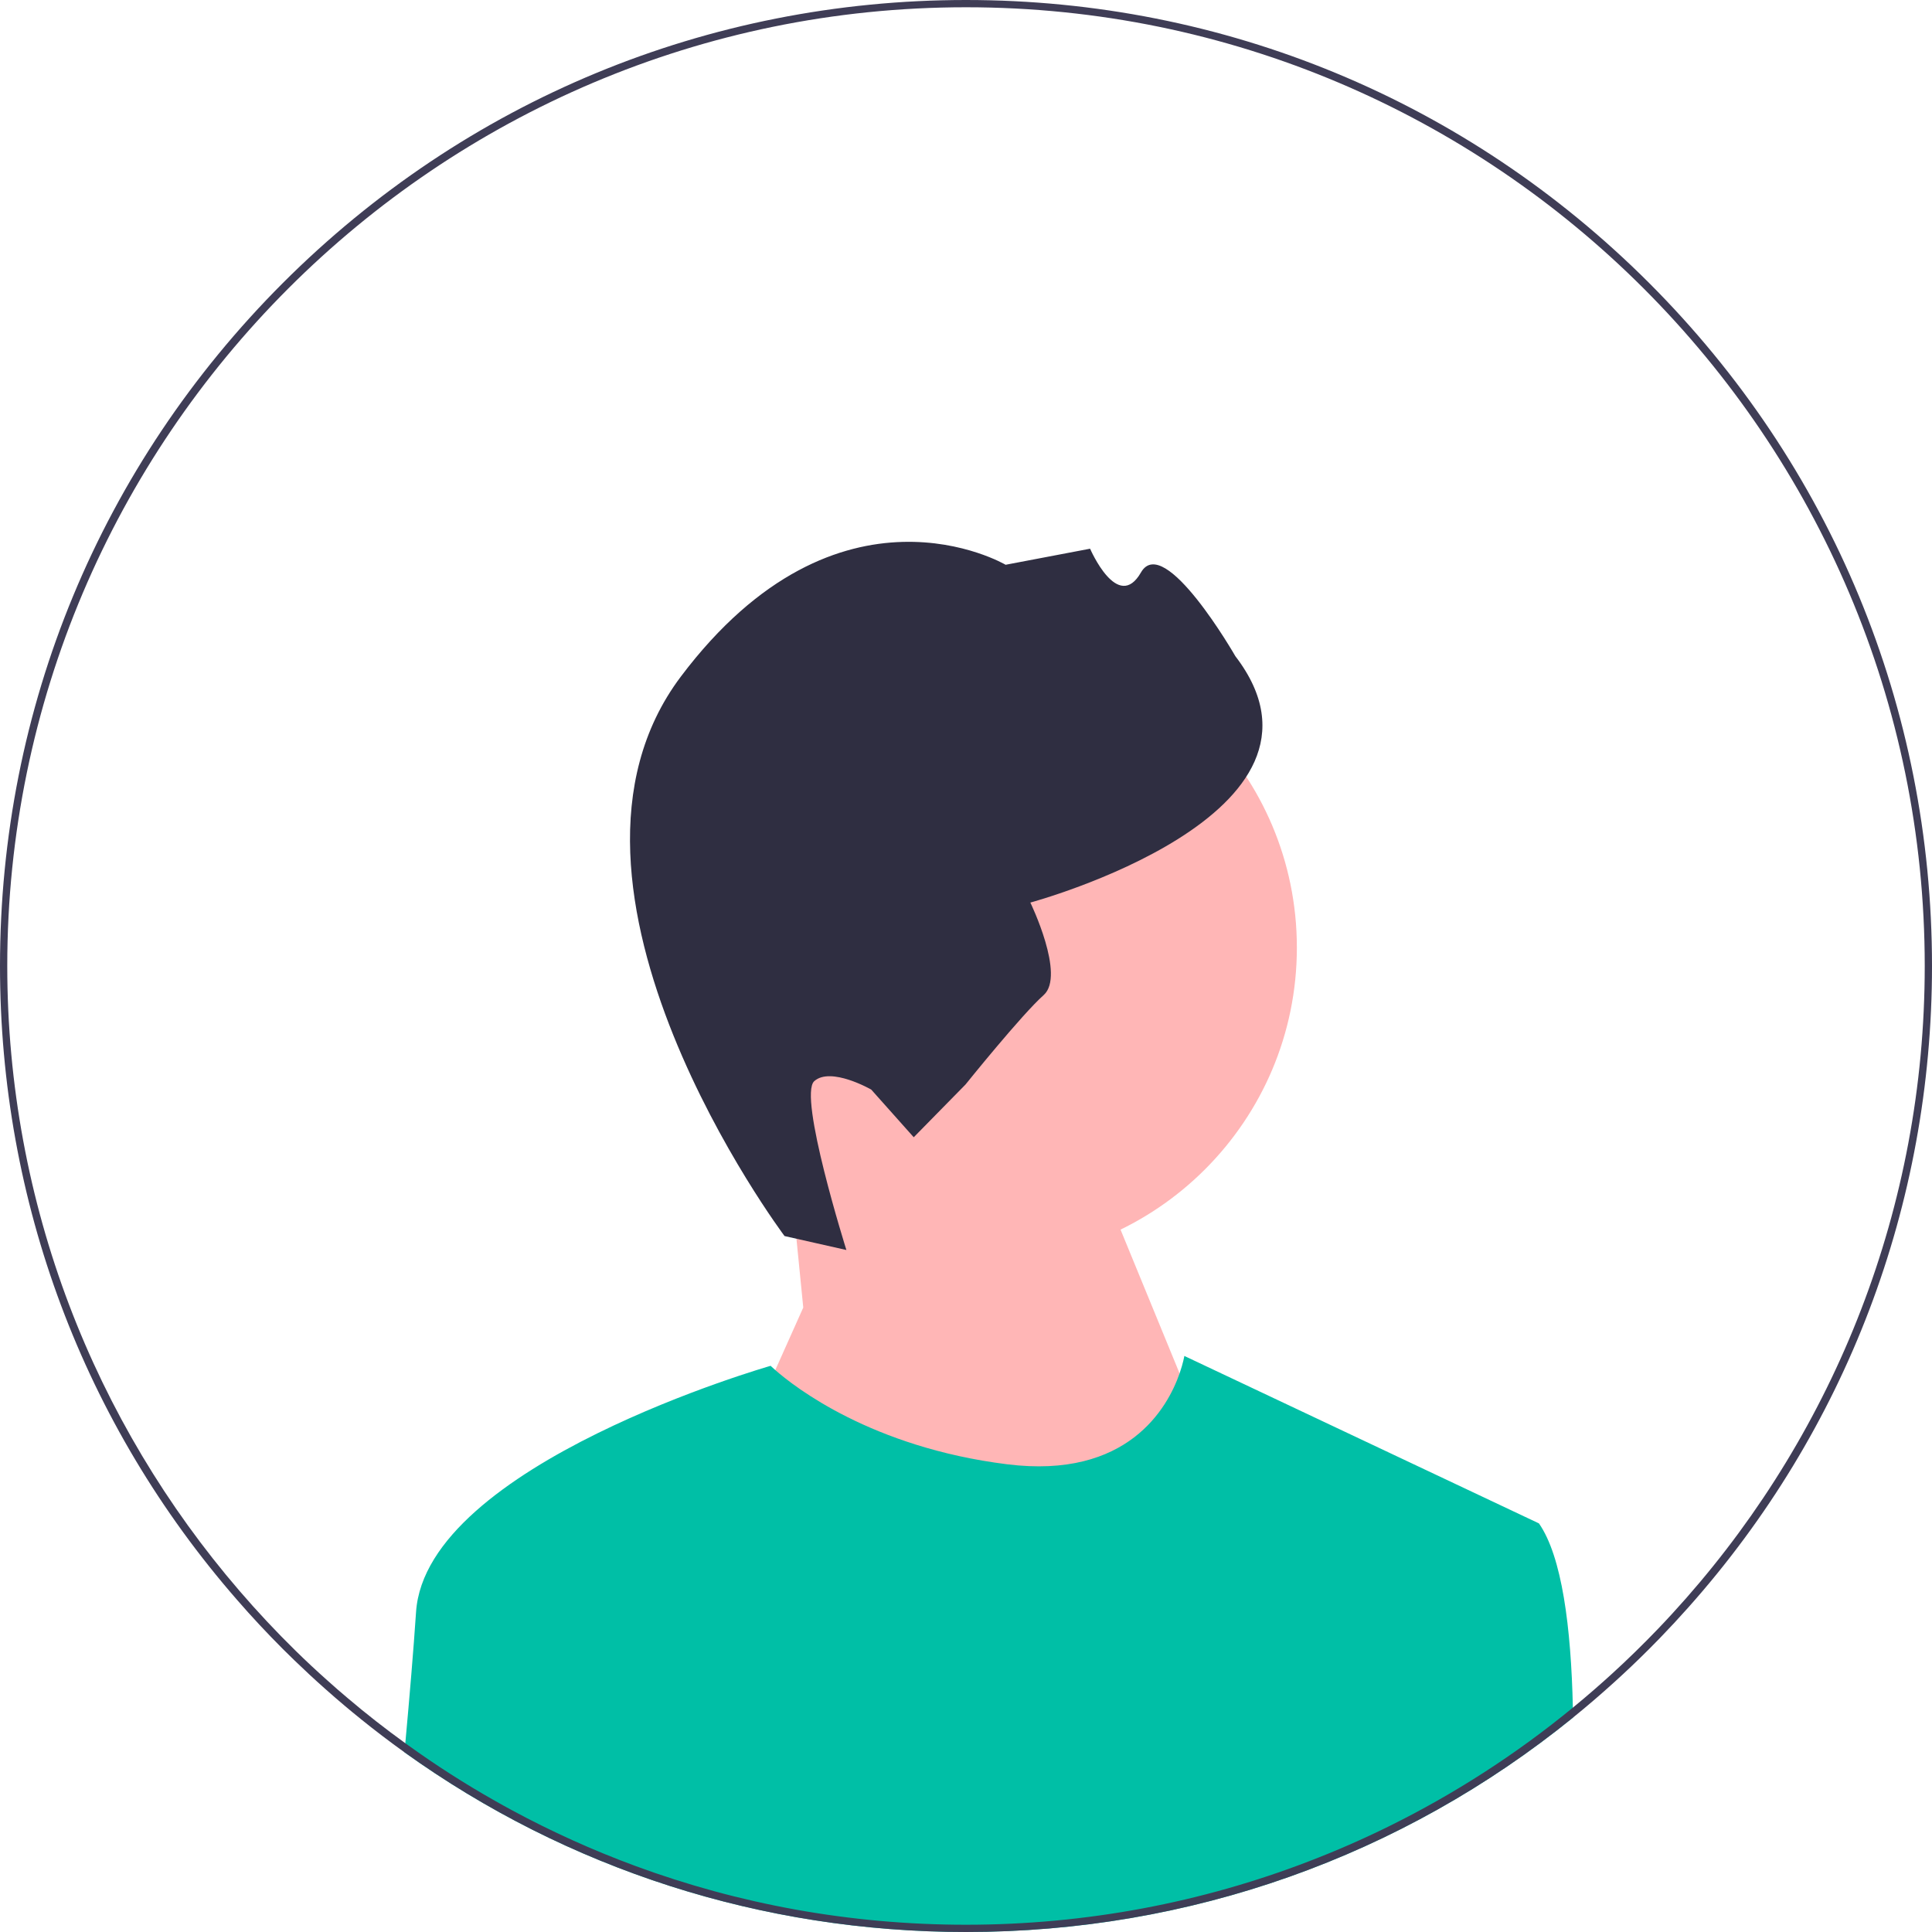
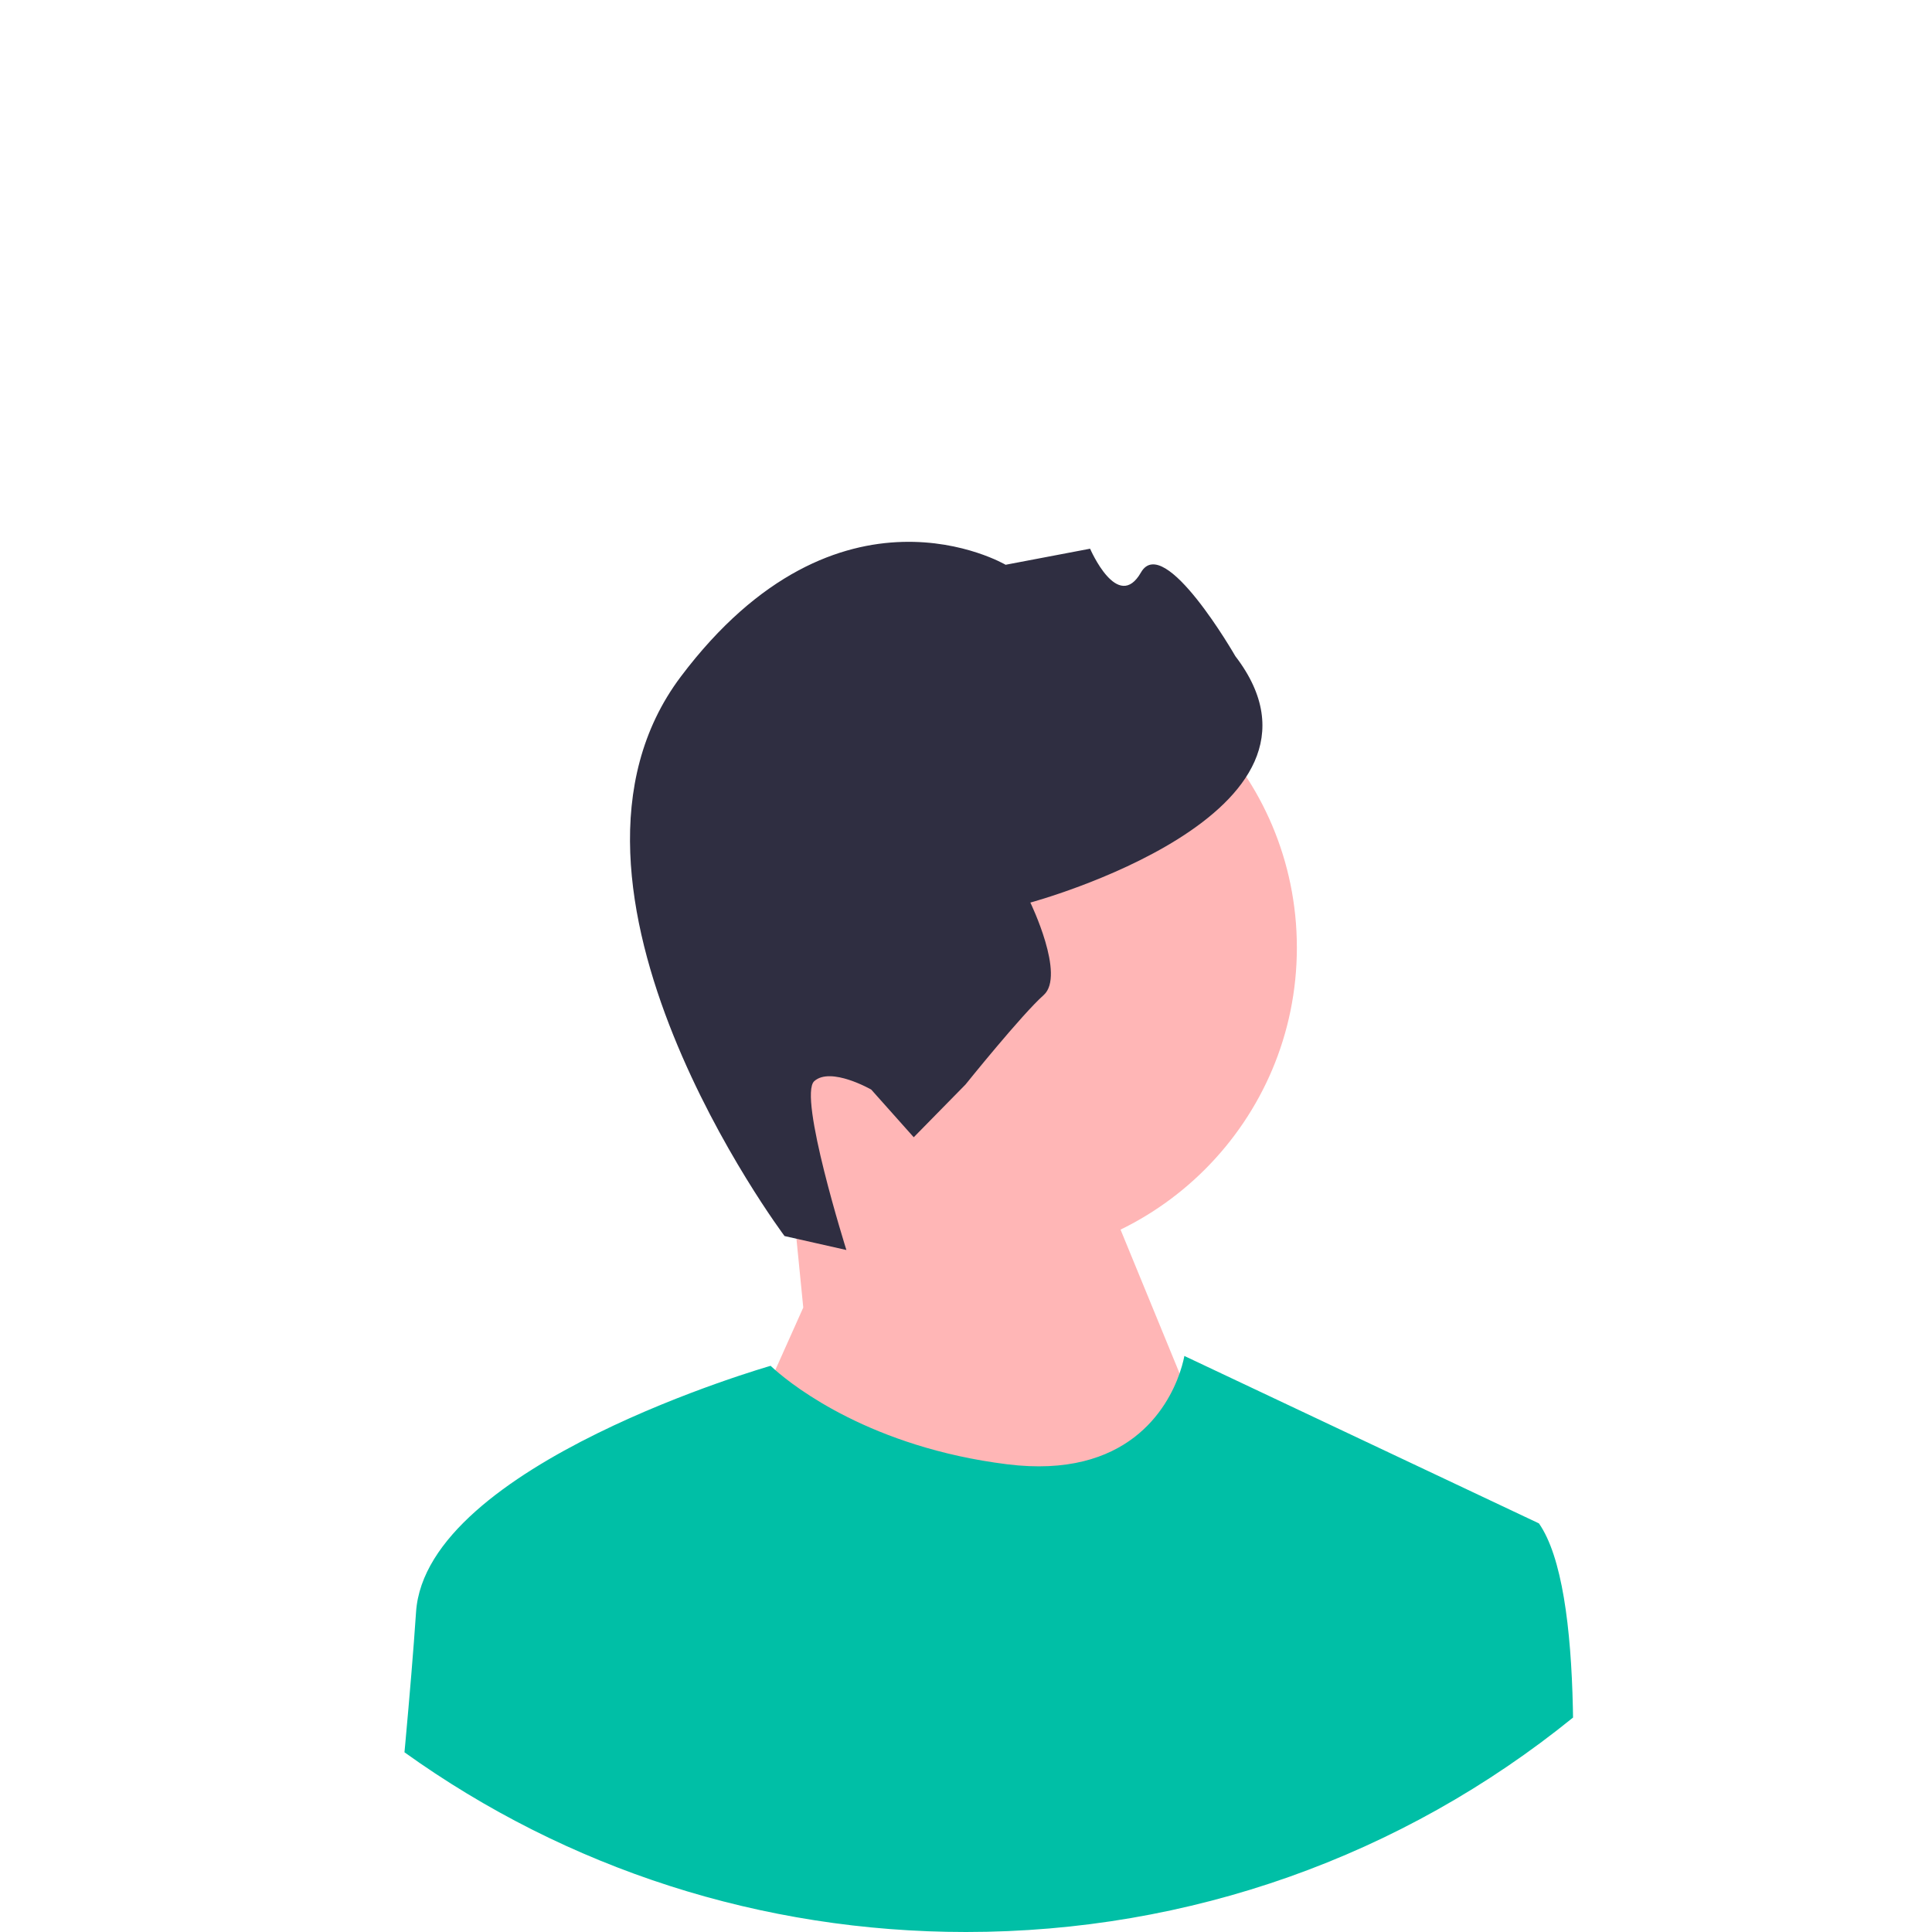
<svg xmlns="http://www.w3.org/2000/svg" width="133px" height="133px" viewBox="0 0 133 133" version="1.1">
  <g id="surface1">
-     <path style=" stroke:none;fill-rule:nonzero;fill:rgb(100%,71.373%,71.373%);fill-opacity:1;" d="M 89.277 65.234 C 89.277 77.156 79.613 86.82 67.691 86.82 C 55.77 86.82 46.102 77.156 46.102 65.234 C 46.102 53.312 55.77 43.645 67.691 43.645 C 79.613 43.645 89.277 53.312 89.277 65.234 Z M 89.277 65.234 " />
+     <path style=" stroke:none;fill-rule:nonzero;fill:rgb(100%,100%,100%);fill-opacity:1;" d="M 133 66.5 C 133 29.773 103.227 0 66.5 0 C 29.773 0 0 29.773 0 66.5 C 0 103.227 29.773 133 66.5 133 C 103.227 133 133 103.227 133 66.5 Z M 133 66.5 " />
+     <path style=" stroke:none;fill-rule:nonzero;fill:rgb(100%,71.373%,71.373%);fill-opacity:1;" d="M 89.277 65.234 C 89.277 77.156 79.613 86.82 67.691 86.82 C 55.77 86.82 46.102 77.156 46.102 65.234 C 46.102 53.312 55.77 43.645 67.691 43.645 C 79.613 43.645 89.277 53.312 89.277 65.234 Z M 89.277 65.234 Z M 89.277 65.234 " />
    <path style=" stroke:none;fill-rule:nonzero;fill:rgb(100%,71.373%,71.373%);fill-opacity:1;" d="M 55.297 90.012 L 54.32 80.156 L 73.797 76.512 L 85.297 104.512 L 65.297 127.512 L 51.047 99.512 Z M 55.297 90.012 " />
-     <path style=" stroke:none;fill-rule:nonzero;fill:rgb(18.431%,18.039%,25.49%);fill-opacity:1;" d="M 54.008 85.09 L 58.266 86.051 C 58.266 86.051 54.922 75.438 56.055 74.426 C 57.191 73.41 59.977 75.008 59.977 75.008 L 62.902 78.289 L 66.465 74.66 C 66.465 74.66 70.332 69.848 71.848 68.5 C 73.363 67.148 70.93 62.133 70.93 62.133 C 70.93 62.133 93.402 56.074 85.043 45.172 C 85.043 45.172 80.137 36.625 78.543 39.41 C 76.945 42.195 75.043 37.773 75.043 37.773 L 69.227 38.879 C 69.227 38.879 57.754 32.113 46.863 46.586 C 35.977 61.059 54.008 85.09 54.008 85.09 Z M 54.008 85.09 " />
-     <path style=" stroke:none;fill-rule:nonzero;fill:rgb(0%,74.902%,65.098%);fill-opacity:1;" d="M 108.289 118.238 C 96.492 127.801 81.898 133 66.5 133 C 52.441 133 39.047 128.664 27.844 120.629 C 27.863 120.422 27.887 120.211 27.902 120.004 C 28.199 116.754 28.465 113.594 28.641 110.977 C 29.316 100.801 53.051 94.023 53.051 94.023 C 53.051 94.023 53.156 94.129 53.371 94.316 C 54.684 95.469 60 99.637 69.324 100.801 C 77.641 101.844 80.379 96.91 81.203 94.547 C 81.453 93.828 81.531 93.344 81.531 93.344 L 105.941 104.871 C 107.531 107.148 108.156 112.047 108.277 117.555 C 108.281 117.781 108.289 118.008 108.289 118.238 Z M 108.289 118.238 " />
-     <path style=" stroke:none;fill-rule:nonzero;fill:rgb(24.706%,23.922%,33.725%);fill-opacity:1;" d="M 113.523 19.477 C 100.961 6.918 84.262 0 66.5 0 C 48.738 0 32.039 6.918 19.477 19.477 C 6.918 32.039 0 48.738 0 66.5 C 0 82.711 5.762 98.039 16.324 110.141 C 17.328 111.301 18.383 112.426 19.477 113.523 C 19.734 113.781 19.996 114.039 20.258 114.289 C 20.957 114.965 21.672 115.629 22.395 116.27 C 22.836 116.664 23.281 117.047 23.73 117.426 C 24.082 117.723 24.434 118.016 24.793 118.301 C 24.801 118.309 24.805 118.316 24.812 118.32 C 25.805 119.121 26.816 119.891 27.844 120.629 C 39.047 128.664 52.441 133 66.5 133 C 81.898 133 96.492 127.801 108.289 118.238 C 109.254 117.457 110.195 116.648 111.121 115.809 C 111.938 115.07 112.738 114.309 113.523 113.523 C 113.77 113.273 114.016 113.023 114.262 112.773 C 114.934 112.078 115.59 111.371 116.23 110.652 C 127.074 98.473 133 82.941 133 66.5 C 133 48.738 126.082 32.039 113.523 19.477 Z M 116.066 110.031 C 115.441 110.738 114.801 111.441 114.148 112.121 C 113.129 113.184 112.074 114.215 110.988 115.207 C 110.574 115.586 110.156 115.957 109.734 116.324 C 109.254 116.742 108.77 117.152 108.277 117.555 C 104.395 120.742 100.141 123.492 95.594 125.734 C 93.797 126.621 91.953 127.426 90.07 128.148 C 82.746 130.961 74.801 132.5 66.5 132.5 C 58.488 132.5 50.809 131.066 43.703 128.441 C 40.785 127.363 37.965 126.086 35.258 124.625 C 34.859 124.41 34.465 124.191 34.074 123.969 C 32.008 122.801 30.012 121.523 28.094 120.141 C 28.031 120.098 27.965 120.051 27.902 120.004 C 26.539 119.02 25.211 117.984 23.926 116.891 C 23.457 116.496 22.992 116.094 22.535 115.68 C 21.789 115.016 21.059 114.336 20.348 113.637 C 18.996 112.312 17.707 110.934 16.477 109.504 C 6.523 97.941 0.5 82.914 0.5 66.5 C 0.5 30.109 30.109 0.5 66.5 0.5 C 102.891 0.5 132.5 30.109 132.5 66.5 C 132.5 83.164 126.293 98.406 116.066 110.031 Z M 116.066 110.031 " />
+     <path style=" stroke:none;fill-rule:nonzero;fill:rgb(18.431%,18.039%,25.49%);fill-opacity:1;" d="M 54.008 85.09 L 58.266 86.051 C 58.266 86.051 54.922 75.438 56.055 74.426 C 57.191 73.41 59.977 75.008 59.977 75.008 L 62.902 78.289 L 66.465 74.66 C 66.465 74.66 70.332 69.848 71.848 68.5 C 73.363 67.148 70.93 62.133 70.93 62.133 C 70.93 62.133 93.402 56.074 85.043 45.172 C 85.043 45.172 80.137 36.625 78.543 39.41 C 76.945 42.195 75.043 37.773 75.043 37.773 L 69.227 38.879 C 69.227 38.879 57.754 32.113 46.863 46.586 C 35.977 61.059 54.008 85.09 54.008 85.09 Z M 54.008 85.09 Z M 54.008 85.09 " />
+     <path style=" stroke:none;fill-rule:nonzero;fill:rgb(0%,74.902%,65.098%);fill-opacity:1;" d="M 108.289 118.238 C 96.492 127.801 81.898 133 66.5 133 C 52.441 133 39.047 128.664 27.844 120.629 C 27.863 120.422 27.887 120.211 27.902 120.004 C 28.199 116.754 28.465 113.594 28.641 110.977 C 29.316 100.801 53.051 94.023 53.051 94.023 C 53.051 94.023 53.156 94.129 53.371 94.316 C 54.684 95.469 60 99.637 69.324 100.801 C 77.641 101.844 80.379 96.91 81.203 94.547 C 81.453 93.828 81.531 93.344 81.531 93.344 L 105.941 104.871 C 107.531 107.148 108.156 112.047 108.277 117.555 C 108.281 117.781 108.289 118.008 108.289 118.238 Z M 108.289 118.238 Z M 108.289 118.238 " />
  </g>
</svg>
